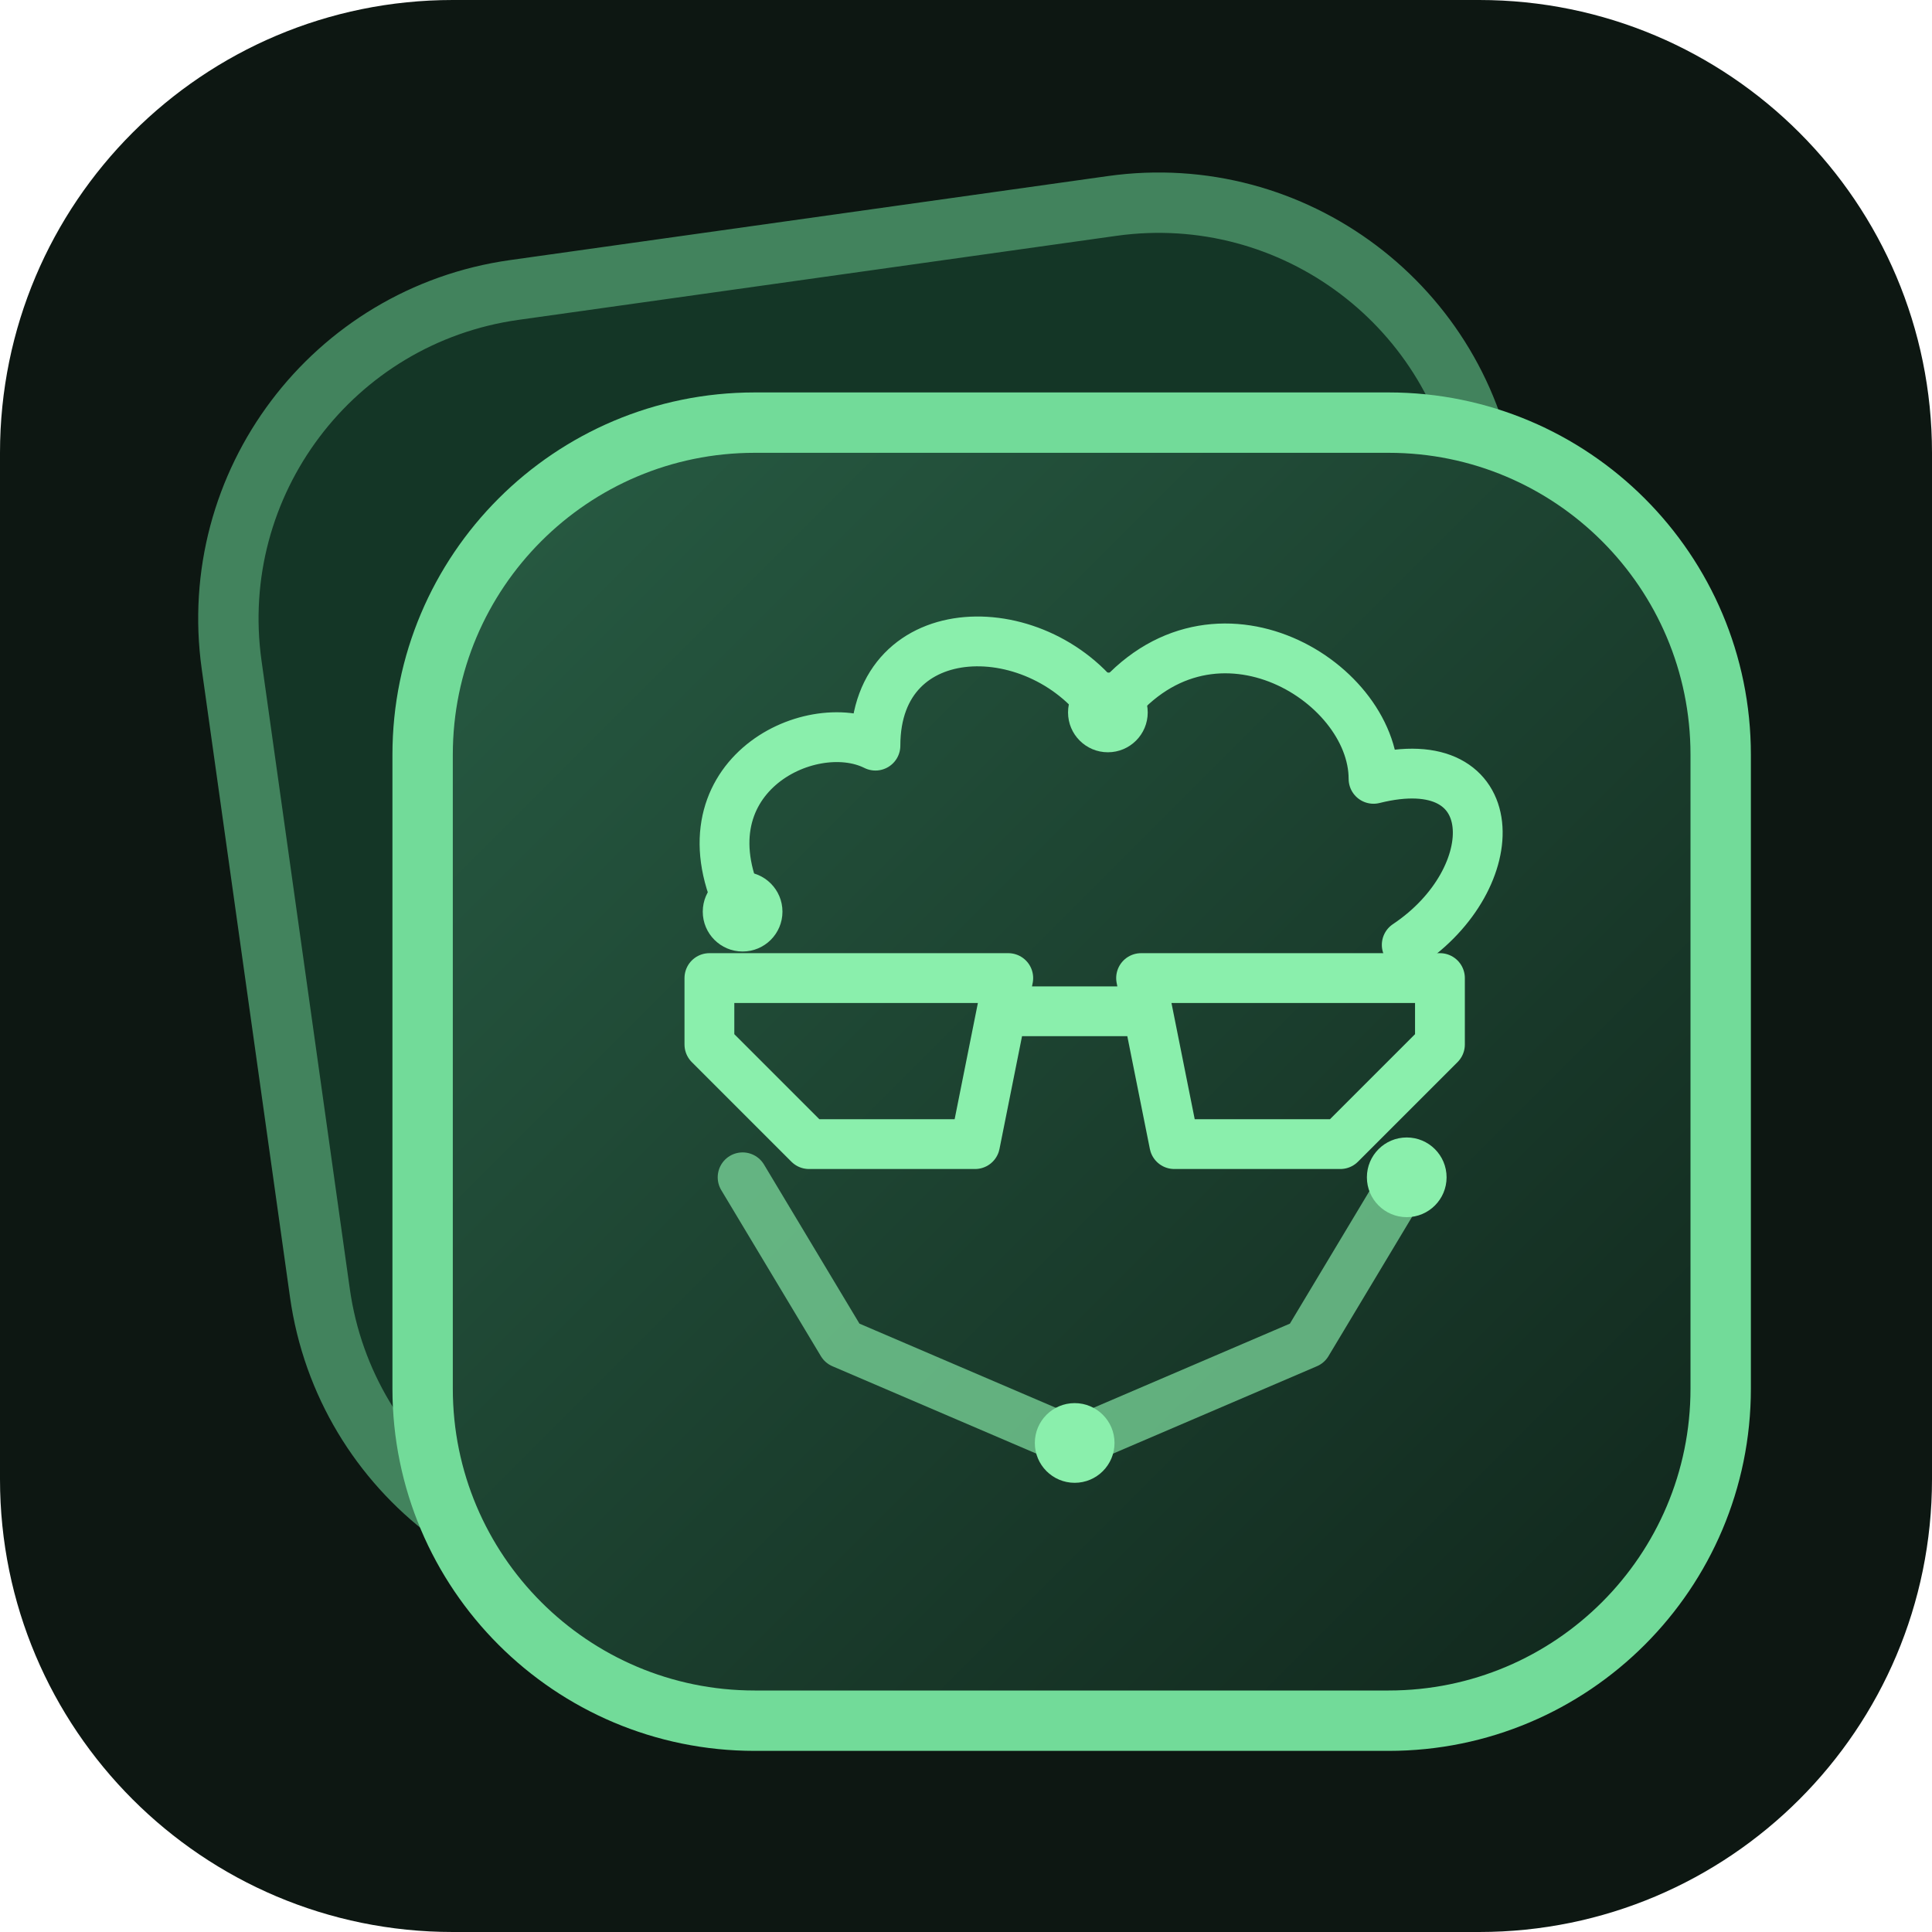
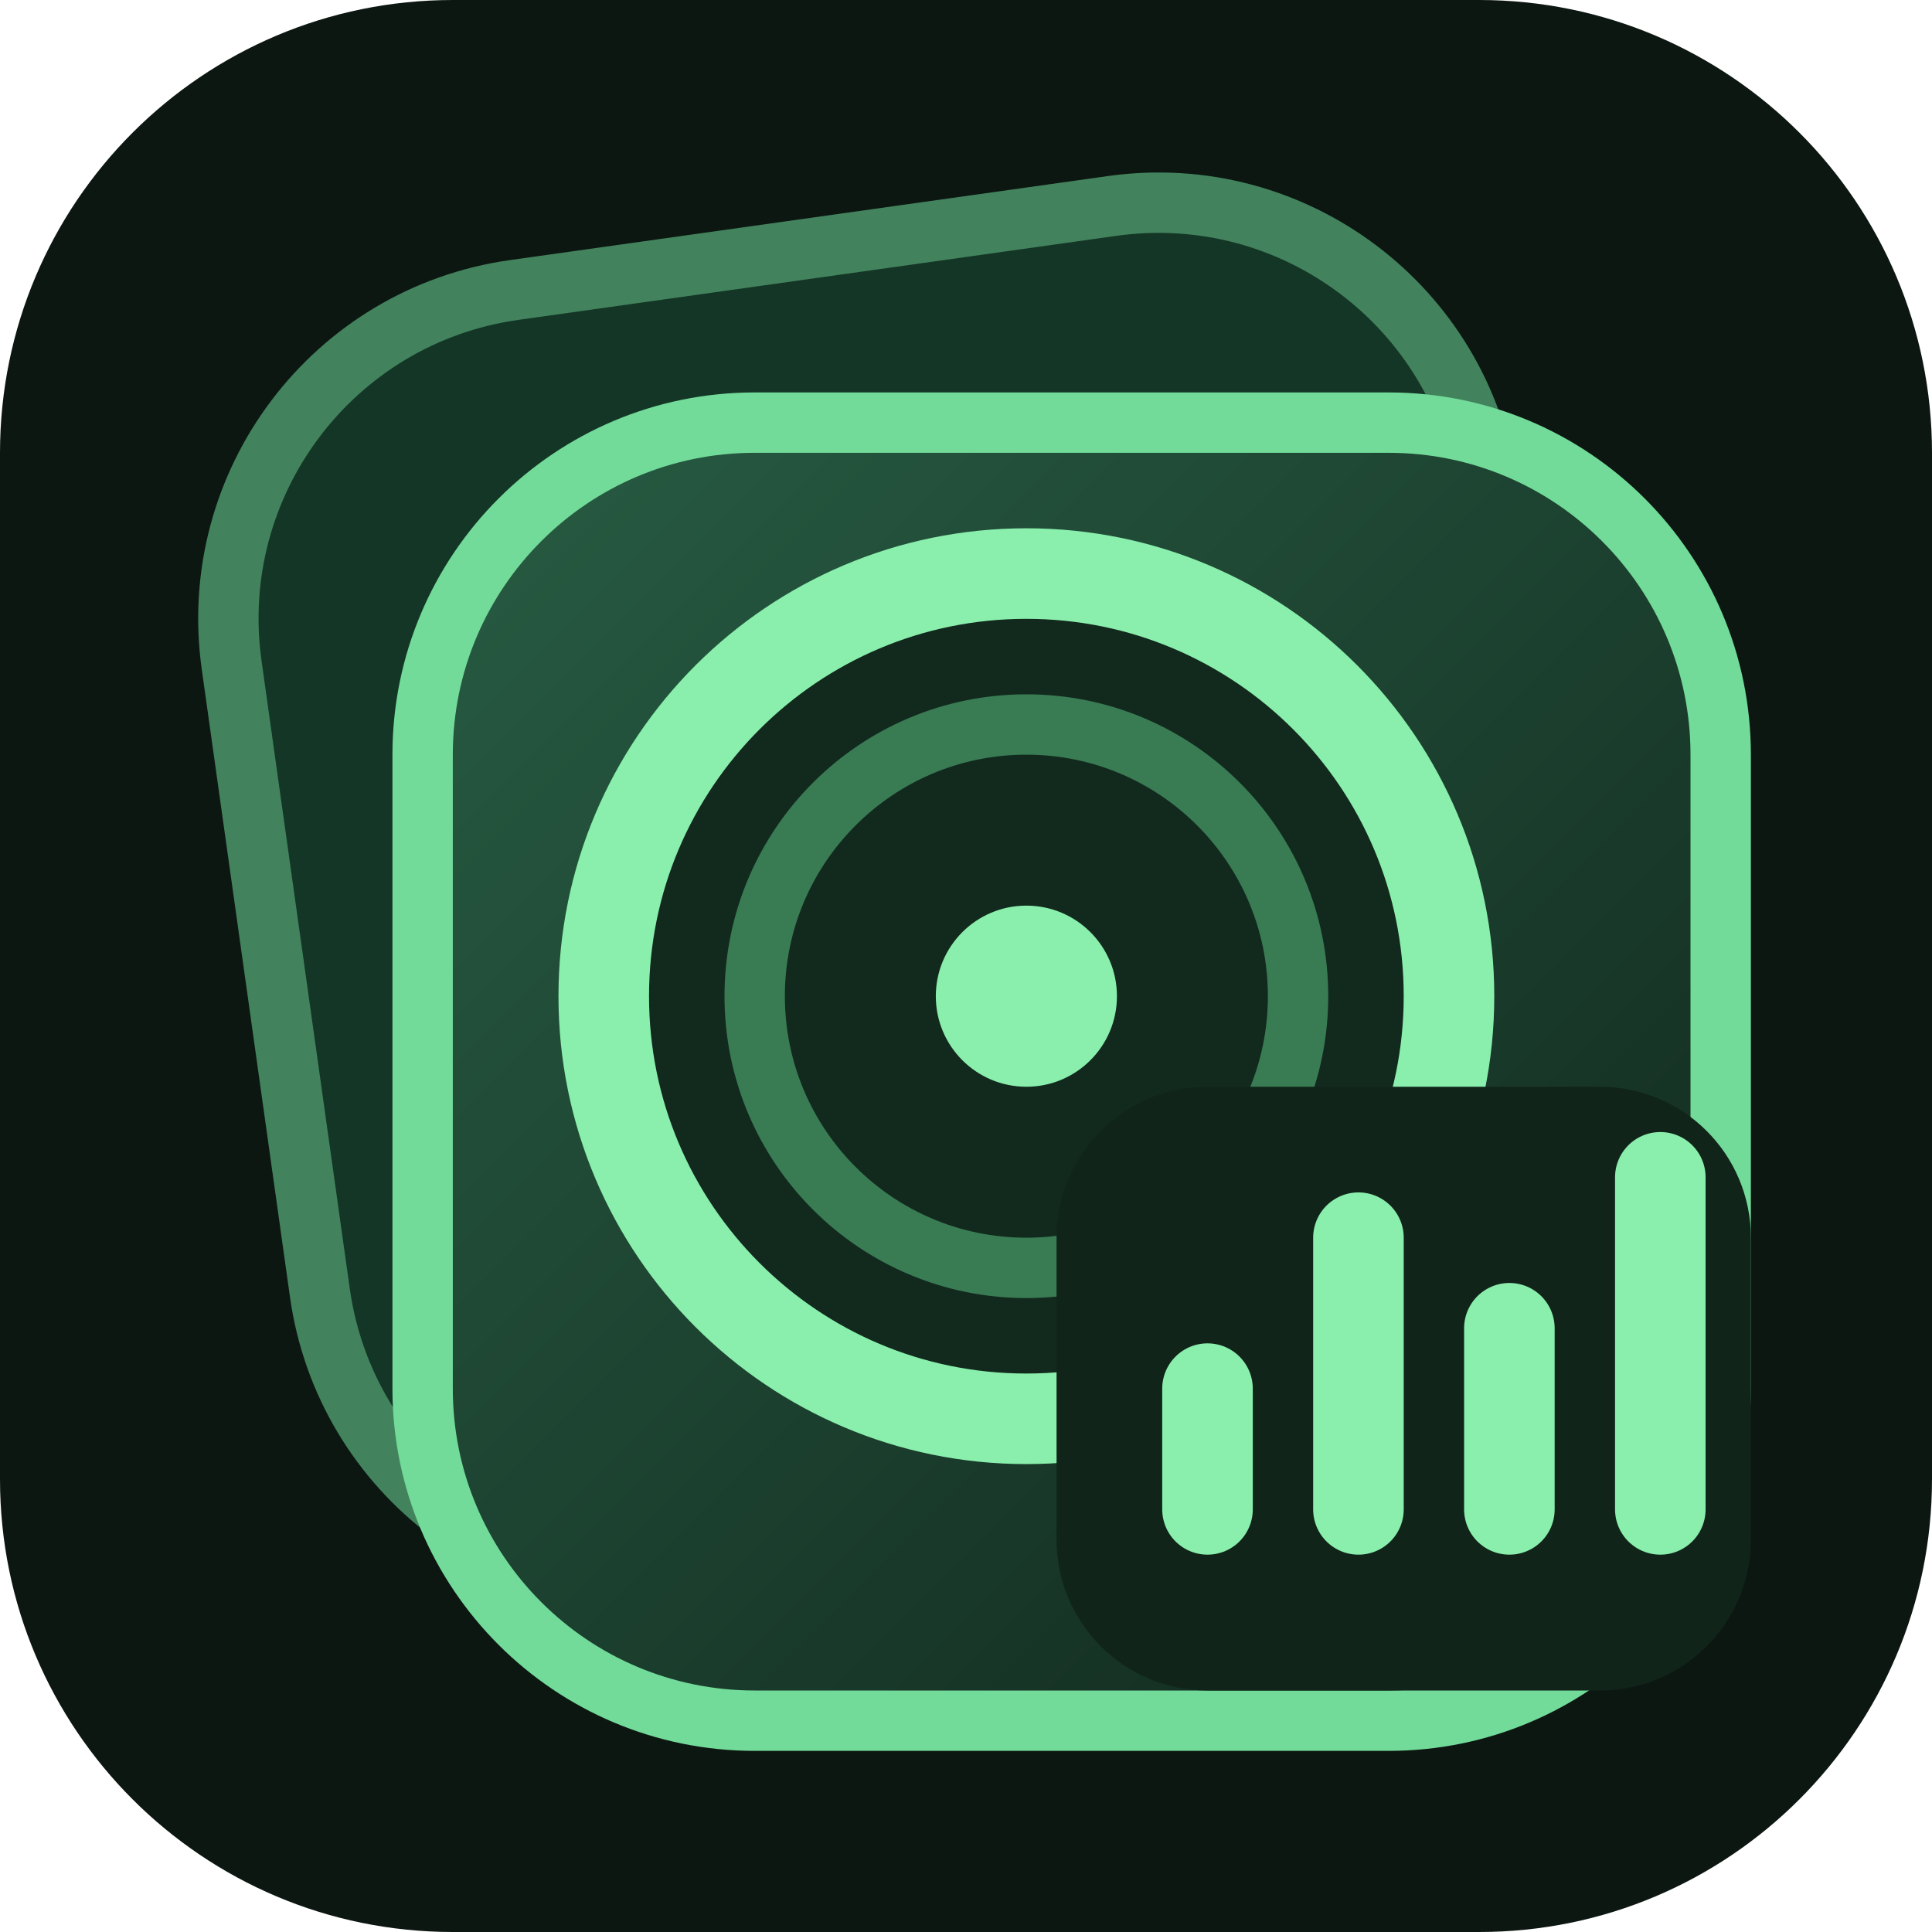
<svg xmlns="http://www.w3.org/2000/svg" width="64" height="64" viewBox="0 0 64 64">
  <defs>
    <linearGradient id="glass" x2="1" y2="1">
      <stop stop-color="#285d44" />
      <stop offset="1" stop-color="#10251b" />
    </linearGradient>
  </defs>
  <rect width="64" height="64" rx="15" fill="#0d1712" />
  <rect x="9" y="8" width="42" height="43" rx="11" transform="rotate(-8 30 30)" fill="#143626" stroke="#42835d" stroke-width="2" />
  <rect x="14" y="14" width="43" height="43" rx="11" fill="url(#glass)" stroke="#72db99" stroke-width="2" />
-   <g transform="translate(18 17) scale(1.1)" fill="none" stroke="#8aefac" stroke-width="1.5" stroke-linecap="round" stroke-linejoin="round">
-     <path d="M6 12C4 8 8 6 10 7C10 3 15 3 17 6C20 2 25 5 25 8C29 7 29 11 26 13" />
-     <path d="M6 20 9 25 16 28 23 25 26 20" opacity=".65" />
-     <path d="M5 14H14L13 19H8L5 16ZM18 14H27V16L24 19H19ZM14 15H18" />
-     <g fill="#8aefac" stroke="none">
-       <circle cx="6" cy="12" r="1.2" />
-       <circle cx="17" cy="6" r="1.2" />
-       <circle cx="26" cy="20" r="1.2" />
-       <circle cx="16" cy="28" r="1.2" />
-     </g>
-   </g>
+   <circle cx="34" cy="33" r="14" fill="#12291e" stroke="#8aefac" stroke-width="3" />
+   <circle cx="34" cy="33" r="9" fill="none" stroke="#397b53" stroke-width="2" />
+   <circle cx="34" cy="33" r="3" fill="#8aefac" />
+   <rect x="35" y="36" width="23" height="20" rx="5" fill="#10241a" />
+   <path d="M40 50v-4m5 4V41m5 9v-6m5 6V39" fill="none" stroke="#8aefac" stroke-width="3" stroke-linecap="round" />
</svg>
